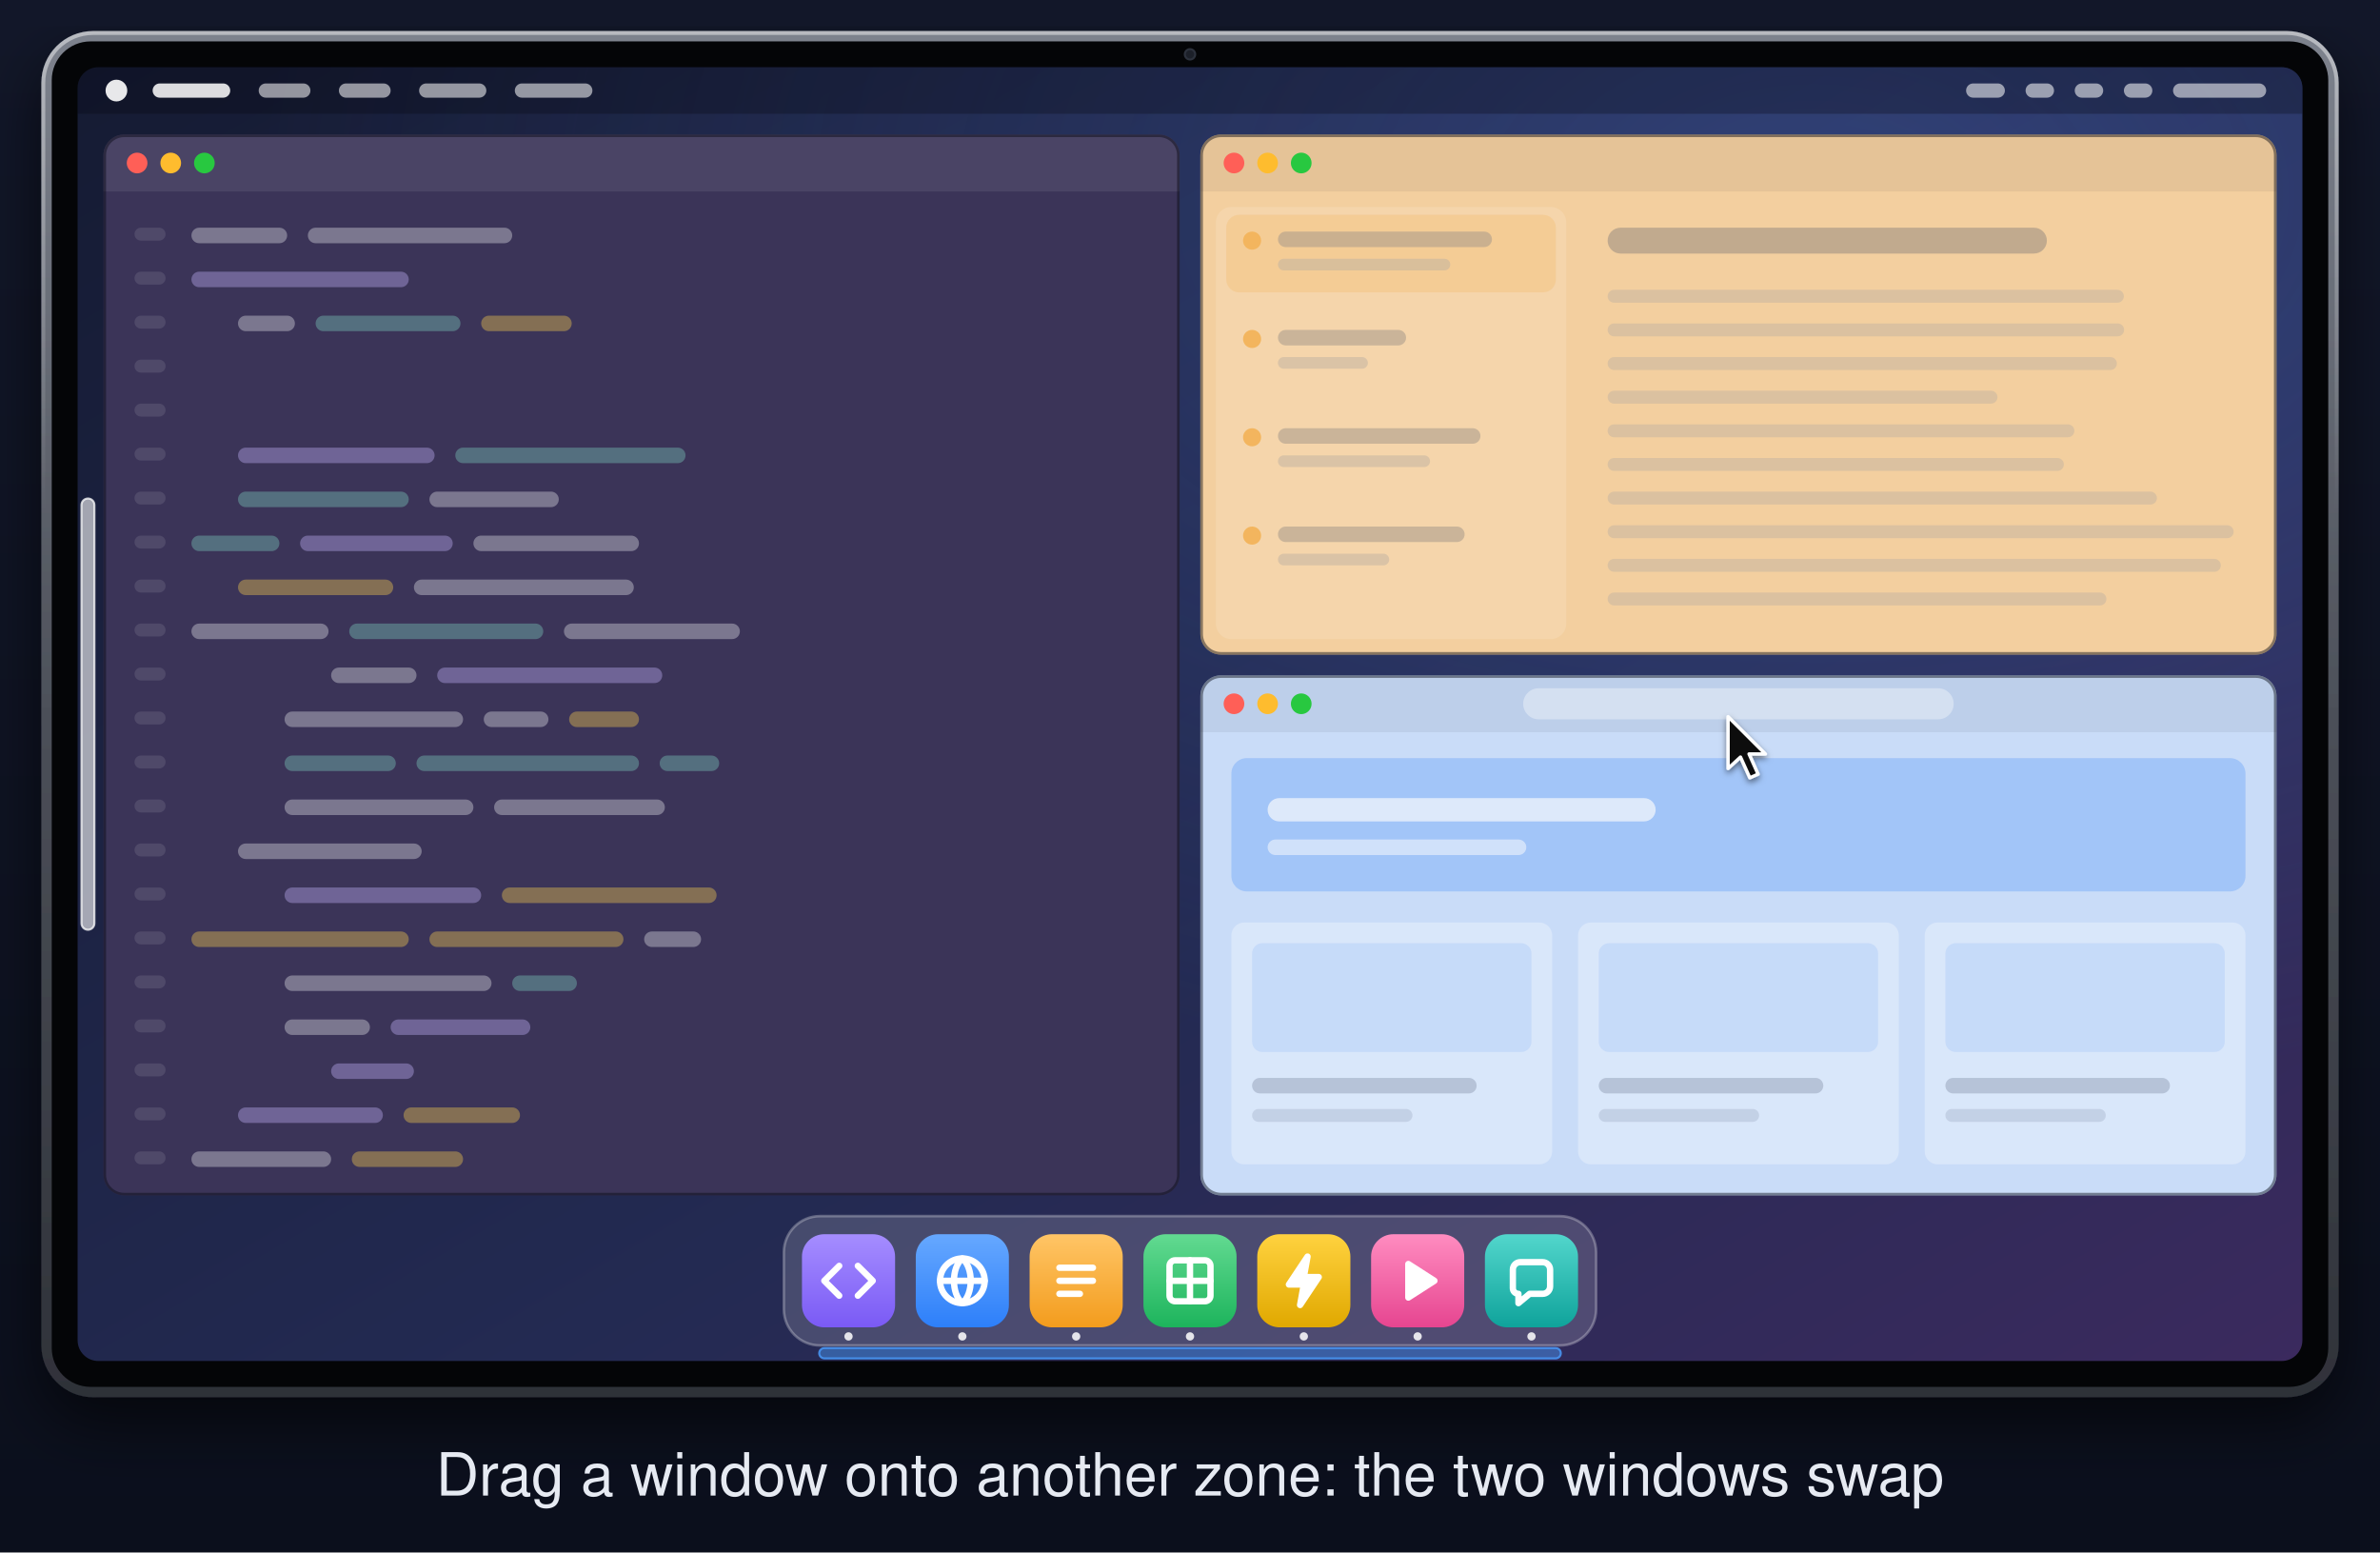
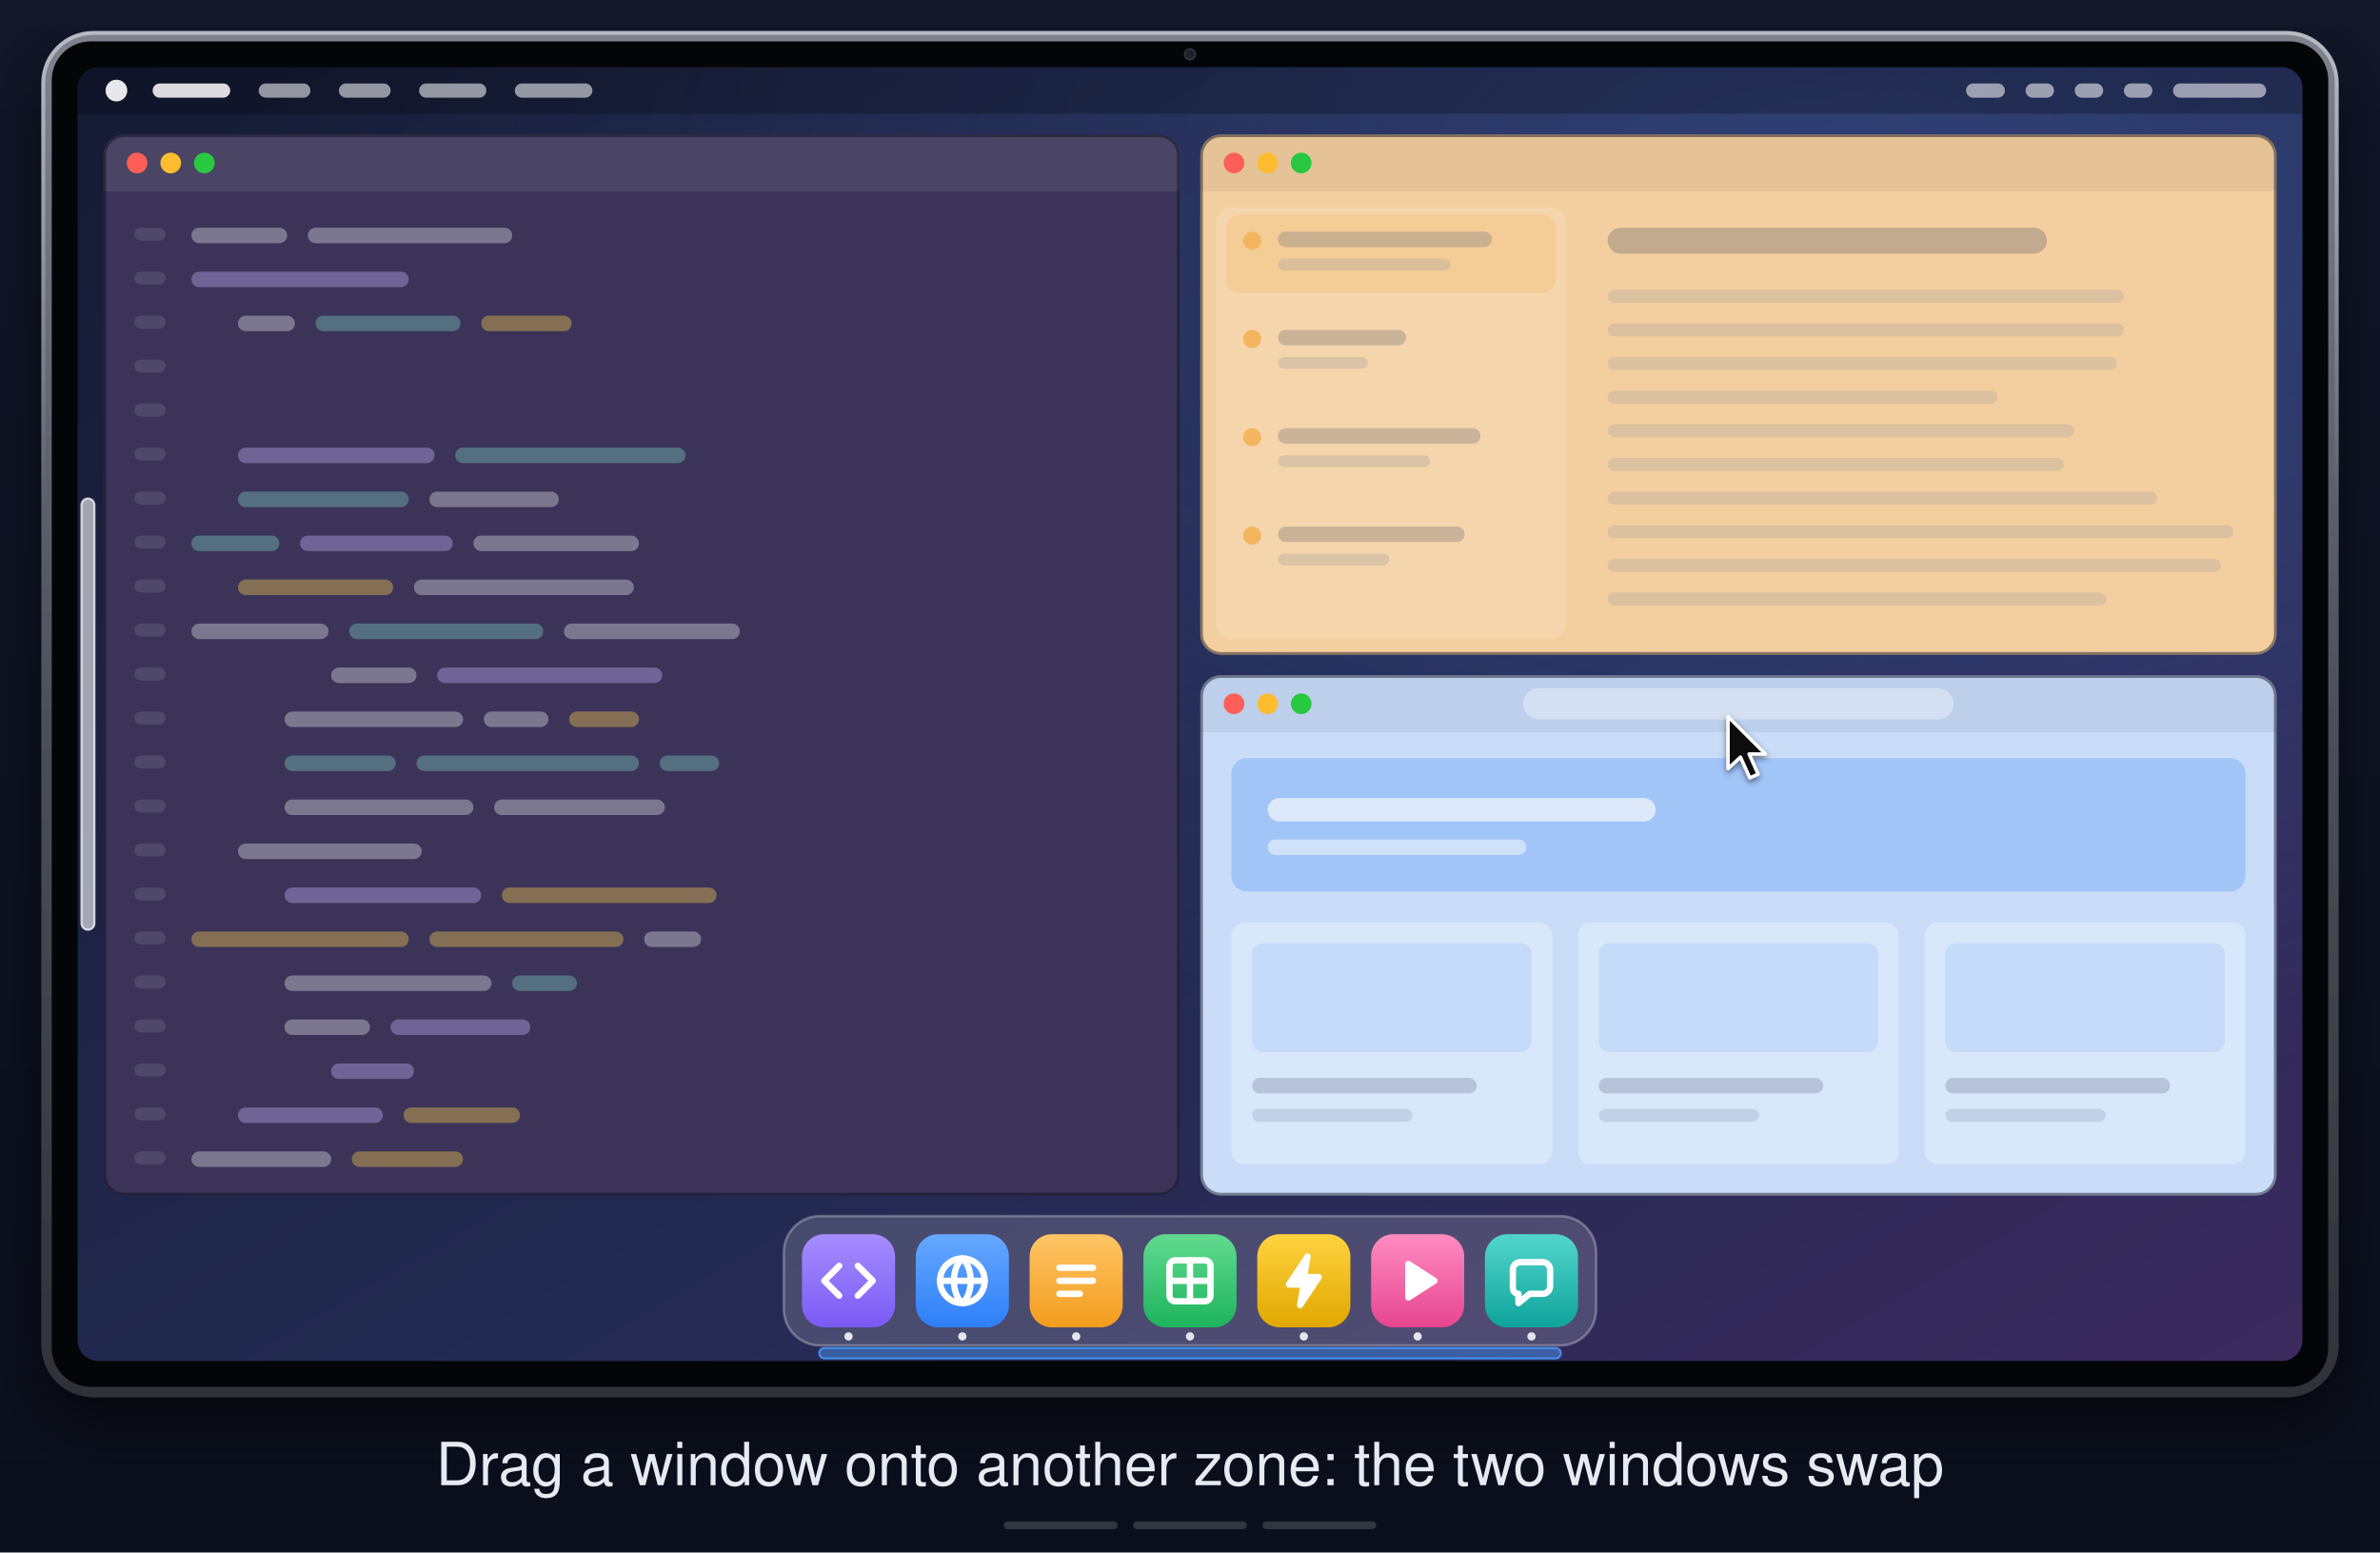
<svg xmlns="http://www.w3.org/2000/svg" viewBox="0 0 920 600" role="img" aria-labelledby="title">
  <defs>
    <linearGradient id="rim" x1="0" y1="0" x2="0" y2="1">
      <stop offset="0" stop-color="#7d828d" />
      <stop offset=".5" stop-color="#4c5059" />
      <stop offset="1" stop-color="#2f3239" />
    </linearGradient>
    <linearGradient id="rimEdge" x1="0" y1="0" x2="0" y2="1">
      <stop offset="0" stop-color="#fff" stop-opacity=".45" />
      <stop offset=".35" stop-color="#fff" stop-opacity="0" />
    </linearGradient>
    <filter id="dshadow" x="-10%" y="-10%" width="120%" height="135%">
      <feDropShadow dx="0" dy="10" stdDeviation="12" flood-color="#000" flood-opacity=".6" />
    </filter>
    <linearGradient id="stage" x1="0" y1="0" x2="0" y2="1">
      <stop offset="0" stop-color="#121729" />
      <stop offset="1" stop-color="#0b0f1c" />
    </linearGradient>
    <linearGradient id="wall1" x1="0" y1="0" x2="1" y2="1">
      <stop offset="0" stop-color="#151b33" />
      <stop offset=".6" stop-color="#232a52" />
      <stop offset="1" stop-color="#3b2a5e" />
    </linearGradient>
    <radialGradient id="wallGlow" cx=".78" cy=".1" r=".7">
      <stop offset="0" stop-color="#5b7fe0" stop-opacity=".3" />
      <stop offset="1" stop-color="#5b7fe0" stop-opacity="0" />
    </radialGradient>
    <linearGradient id="g-purple" x1="0" y1="0" x2="0" y2="1">
      <stop offset="0" stop-color="#a58dff" />
      <stop offset="1" stop-color="#7a5af5" />
    </linearGradient>
    <linearGradient id="g-blue" x1="0" y1="0" x2="0" y2="1">
      <stop offset="0" stop-color="#66a8ff" />
      <stop offset="1" stop-color="#2d7ff9" />
    </linearGradient>
    <linearGradient id="g-orange" x1="0" y1="0" x2="0" y2="1">
      <stop offset="0" stop-color="#ffc566" />
      <stop offset="1" stop-color="#f39c1d" />
    </linearGradient>
    <linearGradient id="g-green" x1="0" y1="0" x2="0" y2="1">
      <stop offset="0" stop-color="#62da91" />
      <stop offset="1" stop-color="#1db45c" />
    </linearGradient>
    <linearGradient id="g-amber" x1="0" y1="0" x2="0" y2="1">
      <stop offset="0" stop-color="#ffd23f" />
      <stop offset="1" stop-color="#e0a800" />
    </linearGradient>
    <linearGradient id="g-pink" x1="0" y1="0" x2="0" y2="1">
      <stop offset="0" stop-color="#ff8cc0" />
      <stop offset="1" stop-color="#e64590" />
    </linearGradient>
    <linearGradient id="g-teal" x1="0" y1="0" x2="0" y2="1">
      <stop offset="0" stop-color="#52d6cc" />
      <stop offset="1" stop-color="#0fa39b" />
    </linearGradient>
    <symbol id="ic-purple" viewBox="0 0 50 50">
      <rect width="50" height="50" rx="12" fill="url(#g-purple)" />
      <g fill="none" stroke="#fff" stroke-width="3.4" stroke-linecap="round" stroke-linejoin="round">
        <path d="M20 17l-8 8 8 8M30 17l8 8-8 8" />
      </g>
    </symbol>
    <symbol id="ic-blue" viewBox="0 0 50 50">
      <rect width="50" height="50" rx="12" fill="url(#g-blue)" />
      <g fill="none" stroke="#fff" stroke-width="3.4" stroke-linecap="round" stroke-linejoin="round">
        <circle cx="25" cy="25" r="12" />
        <path d="M13 25h24M25 13c-6 5-6 19 0 24M25 13c6 5 6 19 0 24" />
      </g>
    </symbol>
    <symbol id="ic-orange" viewBox="0 0 50 50">
      <rect width="50" height="50" rx="12" fill="url(#g-orange)" />
      <g fill="none" stroke="#fff" stroke-width="3.4" stroke-linecap="round" stroke-linejoin="round">
        <path d="M16 18h18M16 25h18M16 32h11" />
      </g>
    </symbol>
    <symbol id="ic-green" viewBox="0 0 50 50">
      <rect width="50" height="50" rx="12" fill="url(#g-green)" />
      <g fill="none" stroke="#fff" stroke-width="3.4" stroke-linecap="round" stroke-linejoin="round">
        <rect x="14" y="14" width="22" height="22" rx="3" />
        <path d="M14 25h22M25 14v22" />
      </g>
    </symbol>
    <symbol id="ic-amber" viewBox="0 0 50 50">
      <rect width="50" height="50" rx="12" fill="url(#g-amber)" />
      <g fill="none" stroke="#fff" stroke-width="3.4" stroke-linecap="round" stroke-linejoin="round">
        <path d="M27 12l-10 15h8l-2 11 10-15h-8z" fill="#fff" />
      </g>
    </symbol>
    <symbol id="ic-pink" viewBox="0 0 50 50">
      <rect width="50" height="50" rx="12" fill="url(#g-pink)" />
      <g fill="none" stroke="#fff" stroke-width="3.4" stroke-linecap="round" stroke-linejoin="round">
        <path d="M20 16l14 9-14 9z" fill="#fff" />
      </g>
    </symbol>
    <symbol id="ic-teal" viewBox="0 0 50 50">
      <rect width="50" height="50" rx="12" fill="url(#g-teal)" />
      <g fill="none" stroke="#fff" stroke-width="3.4" stroke-linecap="round" stroke-linejoin="round">
        <path d="M15 19a4 4 0 0 1 4-4h12a4 4 0 0 1 4 4v9a4 4 0 0 1-4 4h-7l-6 5v-5a3 3 0 0 1-3-3z" />
      </g>
    </symbol>
    <filter id="glow" x="-10%" y="-15%" width="120%" height="130%">
      <feGaussianBlur stdDeviation="3.5" />
    </filter>
    <filter id="shadow" x="-20%" y="-20%" width="140%" height="150%">
      <feDropShadow dx="0" dy="7" stdDeviation="9" flood-color="#000" flood-opacity=".45" />
    </filter>
    <filter id="cshadow" x="-60%" y="-60%" width="220%" height="220%">
      <feDropShadow dx="0" dy="1.2" stdDeviation="1.1" flood-color="#000" flood-opacity=".5" />
    </filter>
    <clipPath id="screens">
      <rect x="30" y="26" width="860" height="500" rx="8" />
    </clipPath>
  </defs>
  <style>
- @keyframes cur{0.000%{transform:translate(290px,352px) scale(1)}4.545%{transform:translate(290px,352px) scale(1);animation-timing-function:cubic-bezier(0.45,0,0.25,1)}10.909%{transform:translate(654px,63px) scale(1)}13.182%{transform:translate(654px,63px) scale(1);animation-timing-function:cubic-bezier(0.45,0,0.25,1)}21.818%{transform:translate(668px,277px) scale(1)}34.545%{transform:translate(668px,277px) scale(1);animation-timing-function:cubic-bezier(0.45,0,0.25,1)}40.455%{transform:translate(460px,257px) scale(1)}43.636%{transform:translate(460px,257px) scale(1);animation-timing-function:cubic-bezier(0.45,0,0.25,1)}50.000%{transform:translate(570px,257px) scale(1)}54.545%{transform:translate(570px,257px) scale(1);animation-timing-function:cubic-bezier(0.45,0,0.25,1)}60.000%{transform:translate(704px,371px) scale(1)}72.273%{transform:translate(704px,371px) scale(1);animation-timing-function:cubic-bezier(0.45,0,0.25,1)}78.182%{transform:translate(240px,302px) scale(1)}90.682%{transform:translate(240px,302px) scale(1)}90.691%{transform:translate(290px,352px) scale(1)}100.000%{transform:translate(290px,352px) scale(1)}}
- .cur{animation:cur 11s linear infinite;transform:translate(668px,277px) scale(1)}
- @keyframes press{0.000%{transform:scale(1)}12.273%{transform:scale(1)}12.909%{transform:scale(0.86)}23.636%{transform:scale(0.86)}24.545%{transform:scale(1)}42.273%{transform:scale(1)}42.909%{transform:scale(0.86)}50.909%{transform:scale(0.86)}51.818%{transform:scale(1)}61.364%{transform:scale(1)}62.000%{transform:scale(0.86)}63.091%{transform:scale(1)}79.545%{transform:scale(1)}80.182%{transform:scale(0.86)}81.273%{transform:scale(1)}100.000%{transform:scale(1)}}
- .press{animation:press 11s linear infinite;transform:scale(1);transform-origin:0px 0px}
- @keyframes rp0{0.000%{opacity:0;transform:scale(0.3)}12.545%{opacity:0;transform:scale(0.3)}12.555%{opacity:0.9;transform:scale(0.3);animation-timing-function:cubic-bezier(0.2,0.8,0.25,1)}16.636%{opacity:0;transform:scale(1.5)}16.645%{opacity:0;transform:scale(0.3)}100.000%{opacity:0;transform:scale(0.3)}}
- .rp0{animation:rp0 11s linear infinite;opacity:0;transform:scale(0.3);transform-origin:654px 63px}
- @keyframes rp1{0.000%{opacity:0;transform:scale(0.3)}42.545%{opacity:0;transform:scale(0.3)}42.555%{opacity:0.9;transform:scale(0.3);animation-timing-function:cubic-bezier(0.2,0.8,0.25,1)}46.636%{opacity:0;transform:scale(1.5)}46.645%{opacity:0;transform:scale(0.3)}100.000%{opacity:0;transform:scale(0.3)}}
- .rp1{animation:rp1 11s linear infinite;opacity:0;transform:scale(0.3);transform-origin:460px 257px}
- @keyframes rp2{0.000%{opacity:0;transform:scale(0.3)}61.636%{opacity:0;transform:scale(0.3)}61.645%{opacity:0.9;transform:scale(0.3);animation-timing-function:cubic-bezier(0.2,0.8,0.25,1)}65.727%{opacity:0;transform:scale(1.5)}65.736%{opacity:0;transform:scale(0.3)}100.000%{opacity:0;transform:scale(0.3)}}
- .rp2{animation:rp2 11s linear infinite;opacity:0;transform:scale(0.3);transform-origin:704px 371px}
- @keyframes rp3{0.000%{opacity:0;transform:scale(0.3)}79.818%{opacity:0;transform:scale(0.3)}79.827%{opacity:0.9;transform:scale(0.3);animation-timing-function:cubic-bezier(0.2,0.8,0.25,1)}83.909%{opacity:0;transform:scale(1.5)}83.918%{opacity:0;transform:scale(0.3)}100.000%{opacity:0;transform:scale(0.3)}}
- .rp3{animation:rp3 11s linear infinite;opacity:0;transform:scale(0.3);transform-origin:240px 302px}
- @keyframes held{0.000%{opacity:0}12.727%{opacity:0}13.636%{opacity:1}23.636%{opacity:1}24.727%{opacity:0}42.727%{opacity:0}43.636%{opacity:1}50.909%{opacity:1}52.000%{opacity:0}100.000%{opacity:0}}
- .held{animation:held 11s linear infinite;opacity:0}
- @keyframes bmv{0.000%{transform:translate(0px,0px) scale(1)}13.182%{transform:translate(0px,0px) scale(1);animation-timing-function:cubic-bezier(0.45,0,0.25,1)}21.818%{transform:translate(14px,214px) scale(1)}23.636%{transform:translate(14px,214px) scale(1);animation-timing-function:cubic-bezier(0.2,0.8,0.25,1)}25.909%{transform:translate(0px,209px) scale(1)}90.682%{transform:translate(0px,209px) scale(1)}90.691%{transform:translate(0px,0px) scale(1)}100.000%{transform:translate(0px,0px) scale(1)}}
- .bmv{animation:bmv 11s linear infinite;transform:translate(0px,209px) scale(1)}
- @keyframes omv{0.000%{transform:translate(0px,0px) scale(1)}23.636%{transform:translate(0px,0px) scale(1);animation-timing-function:cubic-bezier(0.2,0.8,0.25,1)}27.273%{transform:translate(0px,-209px) scale(1)}90.682%{transform:translate(0px,-209px) scale(1)}90.691%{transform:translate(0px,0px) scale(1)}100.000%{transform:translate(0px,0px) scale(1)}}
- .omv{animation:omv 11s linear infinite;transform:translate(0px,-209px) scale(1)}
- @keyframes ov{0.000%{opacity:0}12.727%{opacity:0}14.091%{opacity:1}24.091%{opacity:1}25.909%{opacity:0}100.000%{opacity:0}}
- .ov{animation:ov 11s linear infinite;opacity:0}
- @keyframes hot1{0.000%{opacity:0}12.727%{opacity:0}13.455%{opacity:1}18.727%{opacity:1}19.455%{opacity:0}100.000%{opacity:0}}
- .hot1{animation:hot1 11s linear infinite;opacity:0}
- @keyframes hot2{0.000%{opacity:0}19.200%{opacity:0}19.927%{opacity:1}24.091%{opacity:1}25.909%{opacity:0}100.000%{opacity:0}}
- .hot2{animation:hot2 11s linear infinite;opacity:0}
+ @keyframes cur{0.000%{transform:translate(290px,352px) scale(1)}5.799%{transform:translate(290px,352px) scale(1);animation-timing-function:cubic-bezier(0.45,0,0.25,1)}11.211%{transform:translate(654px,63px) scale(1)}13.724%{transform:translate(654px,63px) scale(1);animation-timing-function:cubic-bezier(0.45,0,0.25,1)}21.069%{transform:translate(668px,277px) scale(1)}34.987%{transform:translate(668px,277px) scale(1);animation-timing-function:cubic-bezier(0.45,0,0.25,1)}40.012%{transform:translate(460px,257px) scale(1)}43.298%{transform:translate(460px,257px) scale(1);animation-timing-function:cubic-bezier(0.45,0,0.25,1)}48.711%{transform:translate(570px,257px) scale(1)}53.273%{transform:translate(570px,257px) scale(1);animation-timing-function:cubic-bezier(0.45,0,0.25,1)}57.912%{transform:translate(704px,371px) scale(1)}71.709%{transform:translate(704px,371px) scale(1);animation-timing-function:cubic-bezier(0.45,0,0.25,1)}76.735%{transform:translate(240px,302px) scale(1)}89.469%{transform:translate(240px,302px) scale(1)}89.477%{transform:translate(290px,352px) scale(1)}100.000%{transform:translate(290px,352px) scale(1)}}
+ .cur{animation:cur 12.93s linear infinite;transform:translate(668px,277px) scale(1)}
+ @keyframes press{0.000%{transform:scale(1)}12.951%{transform:scale(1)}13.492%{transform:scale(0.86)}23.389%{transform:scale(0.86)}24.162%{transform:scale(1)}42.139%{transform:scale(1)}42.680%{transform:scale(0.86)}49.870%{transform:scale(0.86)}50.644%{transform:scale(1)}59.651%{transform:scale(1)}60.193%{transform:scale(0.86)}61.120%{transform:scale(1)}78.475%{transform:scale(1)}79.016%{transform:scale(0.86)}79.944%{transform:scale(1)}100.000%{transform:scale(1)}}
+ .press{animation:press 12.93s linear infinite;transform:scale(1);transform-origin:0px 0px}
+ @keyframes rp0{0.000%{opacity:0;transform:scale(0.3)}13.183%{opacity:0;transform:scale(0.3)}13.191%{opacity:0.9;transform:scale(0.3);animation-timing-function:cubic-bezier(0.2,0.8,0.25,1)}16.662%{opacity:0;transform:scale(1.5)}16.670%{opacity:0;transform:scale(0.3)}100.000%{opacity:0;transform:scale(0.3)}}
+ .rp0{animation:rp0 12.93s linear infinite;opacity:0;transform:scale(0.3);transform-origin:654px 63px}
+ @keyframes rp1{0.000%{opacity:0;transform:scale(0.3)}42.371%{opacity:0;transform:scale(0.3)}42.378%{opacity:0.9;transform:scale(0.3);animation-timing-function:cubic-bezier(0.2,0.8,0.25,1)}45.850%{opacity:0;transform:scale(1.5)}45.858%{opacity:0;transform:scale(0.3)}100.000%{opacity:0;transform:scale(0.3)}}
+ .rp1{animation:rp1 12.93s linear infinite;opacity:0;transform:scale(0.3);transform-origin:460px 257px}
+ @keyframes rp2{0.000%{opacity:0;transform:scale(0.3)}59.883%{opacity:0;transform:scale(0.3)}59.891%{opacity:0.9;transform:scale(0.3);animation-timing-function:cubic-bezier(0.2,0.8,0.25,1)}63.363%{opacity:0;transform:scale(1.5)}63.370%{opacity:0;transform:scale(0.3)}100.000%{opacity:0;transform:scale(0.3)}}
+ .rp2{animation:rp2 12.93s linear infinite;opacity:0;transform:scale(0.3);transform-origin:704px 371px}
+ @keyframes rp3{0.000%{opacity:0;transform:scale(0.3)}78.706%{opacity:0;transform:scale(0.3)}78.714%{opacity:0.9;transform:scale(0.3);animation-timing-function:cubic-bezier(0.2,0.8,0.25,1)}82.186%{opacity:0;transform:scale(1.5)}82.194%{opacity:0;transform:scale(0.3)}100.000%{opacity:0;transform:scale(0.3)}}
+ .rp3{animation:rp3 12.93s linear infinite;opacity:0;transform:scale(0.3);transform-origin:240px 302px}
+ @keyframes held{0.000%{opacity:0}13.337%{opacity:0}14.111%{opacity:1}23.389%{opacity:1}24.317%{opacity:0}42.525%{opacity:0}43.298%{opacity:1}49.870%{opacity:1}50.798%{opacity:0}100.000%{opacity:0}}
+ .held{animation:held 12.93s linear infinite;opacity:0}
+ @keyframes bmv{0.000%{transform:translate(0px,0px) scale(1)}13.724%{transform:translate(0px,0px) scale(1);animation-timing-function:cubic-bezier(0.45,0,0.25,1)}21.069%{transform:translate(14px,214px) scale(1)}23.389%{transform:translate(14px,214px) scale(1);animation-timing-function:cubic-bezier(0.2,0.8,0.25,1)}25.322%{transform:translate(0px,209px) scale(1)}89.469%{transform:translate(0px,209px) scale(1)}89.477%{transform:translate(0px,0px) scale(1)}100.000%{transform:translate(0px,0px) scale(1)}}
+ .bmv{animation:bmv 12.93s linear infinite;transform:translate(0px,209px) scale(1)}
+ @keyframes omv{0.000%{transform:translate(0px,0px) scale(1)}23.389%{transform:translate(0px,0px) scale(1);animation-timing-function:cubic-bezier(0.2,0.8,0.25,1)}26.482%{transform:translate(0px,-209px) scale(1)}89.469%{transform:translate(0px,-209px) scale(1)}89.477%{transform:translate(0px,0px) scale(1)}100.000%{transform:translate(0px,0px) scale(1)}}
+ .omv{animation:omv 12.93s linear infinite;transform:translate(0px,-209px) scale(1)}
+ @keyframes ov{0.000%{opacity:0}13.337%{opacity:0}14.497%{opacity:1}23.775%{opacity:1}25.322%{opacity:0}100.000%{opacity:0}}
+ .ov{animation:ov 12.93s linear infinite;opacity:0}
+ @keyframes hot1{0.000%{opacity:0}13.337%{opacity:0}13.956%{opacity:1}18.440%{opacity:1}19.059%{opacity:0}100.000%{opacity:0}}
+ .hot1{animation:hot1 12.93s linear infinite;opacity:0}
+ @keyframes hot2{0.000%{opacity:0}18.843%{opacity:0}19.461%{opacity:1}23.775%{opacity:1}25.322%{opacity:0}100.000%{opacity:0}}
+ .hot2{animation:hot2 12.93s linear infinite;opacity:0}
@keyframes hot0{0.000%{opacity:0}100.000%{opacity:0}}
- .hot0{animation:hot0 11s linear infinite;opacity:0}
- @keyframes rzA{0.000%{transform:scaleX(1)}43.636%{transform:scaleX(1);animation-timing-function:cubic-bezier(0.45,0,0.25,1)}50.000%{transform:scaleX(1.2644)}90.682%{transform:scaleX(1.2644)}90.691%{transform:scaleX(1)}100.000%{transform:scaleX(1)}}
- .rzA{animation:rzA 11s linear infinite;transform:scaleX(1);transform-origin:40px 0px}
- @keyframes rzR{0.000%{transform:scaleX(1)}43.636%{transform:scaleX(1);animation-timing-function:cubic-bezier(0.45,0,0.25,1)}50.000%{transform:scaleX(0.7356)}90.682%{transform:scaleX(0.7356)}90.691%{transform:scaleX(1)}100.000%{transform:scaleX(1)}}
- .rzR{animation:rzR 11s linear infinite;transform:scaleX(1);transform-origin:880px 0px}
- @keyframes rzL{0.000%{transform:translateX(0px)}43.636%{transform:translateX(0px);animation-timing-function:cubic-bezier(0.45,0,0.25,1)}50.000%{transform:translateX(110px)}90.682%{transform:translateX(110px)}90.691%{transform:translateX(0px)}100.000%{transform:translateX(0px)}}
- .rzL{animation:rzL 11s linear infinite;transform:translateX(0px)}
+ .hot0{animation:hot0 12.93s linear infinite;opacity:0}
+ @keyframes rzA{0.000%{transform:scaleX(1)}43.298%{transform:scaleX(1);animation-timing-function:cubic-bezier(0.45,0,0.25,1)}48.711%{transform:scaleX(1.2644)}89.469%{transform:scaleX(1.2644)}89.477%{transform:scaleX(1)}100.000%{transform:scaleX(1)}}
+ .rzA{animation:rzA 12.93s linear infinite;transform:scaleX(1);transform-origin:40px 0px}
+ @keyframes rzR{0.000%{transform:scaleX(1)}43.298%{transform:scaleX(1);animation-timing-function:cubic-bezier(0.45,0,0.25,1)}48.711%{transform:scaleX(0.7356)}89.469%{transform:scaleX(0.7356)}89.477%{transform:scaleX(1)}100.000%{transform:scaleX(1)}}
+ .rzR{animation:rzR 12.93s linear infinite;transform:scaleX(1);transform-origin:880px 0px}
+ @keyframes rzL{0.000%{transform:translateX(0px)}43.298%{transform:translateX(0px);animation-timing-function:cubic-bezier(0.45,0,0.25,1)}48.711%{transform:translateX(110px)}89.469%{transform:translateX(110px)}89.477%{transform:translateX(0px)}100.000%{transform:translateX(0px)}}
+ .rzL{animation:rzL 12.93s linear infinite;transform:translateX(0px)}
.rzA rect,.rzR rect{vector-effect:non-scaling-stroke}
- @keyframes rbar{0.000%{opacity:0;transform:translateX(0px)}39.545%{opacity:0;transform:translateX(0px)}40.909%{opacity:1;transform:translateX(0px)}43.636%{opacity:1;transform:translateX(0px);animation-timing-function:cubic-bezier(0.45,0,0.25,1)}50.000%{opacity:1;transform:translateX(110px)}52.727%{opacity:1;transform:translateX(110px)}54.545%{opacity:0;transform:translateX(110px)}90.682%{opacity:0;transform:translateX(110px)}90.691%{opacity:0;transform:translateX(0px)}100.000%{opacity:0;transform:translateX(0px)}}
- .rbar{animation:rbar 11s linear infinite;opacity:0;transform:translateX(0px)}
- @keyframes fit{0.000%{transform:translateX(0px)}43.636%{transform:translateX(0px);animation-timing-function:cubic-bezier(0.45,0,0.25,1)}50.000%{transform:translateX(110px)}61.818%{transform:translateX(110px);animation-timing-function:cubic-bezier(0.45,0,0.25,1)}65.455%{transform:translateX(0px)}80.000%{transform:translateX(0px);animation-timing-function:cubic-bezier(0.45,0,0.25,1)}83.636%{transform:translateX(110px)}90.682%{transform:translateX(110px)}90.691%{transform:translateX(0px)}100.000%{transform:translateX(0px)}}
- .fit{animation:fit 11s linear infinite;transform:translateX(0px)}
- @keyframes cap0{0.000%{opacity:0}7.273%{opacity:0}9.091%{opacity:1}32.727%{opacity:1}34.545%{opacity:0}100.000%{opacity:0}}
- .cap0{animation:cap0 11s linear infinite;opacity:1}
- @keyframes cap1{0.000%{opacity:0}35.455%{opacity:0}37.273%{opacity:1}55.455%{opacity:1}57.273%{opacity:0}100.000%{opacity:0}}
- .cap1{animation:cap1 11s linear infinite;opacity:0}
- @keyframes cap2{0.000%{opacity:0}58.182%{opacity:0}60.000%{opacity:1}87.273%{opacity:1}89.091%{opacity:0}100.000%{opacity:0}}
- .cap2{animation:cap2 11s linear infinite;opacity:0}
- @keyframes curtain{0.000%{opacity:0}86.818%{opacity:0}90.000%{opacity:1}91.364%{opacity:1}94.545%{opacity:0}100.000%{opacity:0}}
- .curtain{animation:curtain 11s linear infinite;opacity:0}
+ @keyframes rbar{0.000%{opacity:0;transform:translateX(0px)}39.239%{opacity:0;transform:translateX(0px)}40.399%{opacity:1;transform:translateX(0px)}43.298%{opacity:1;transform:translateX(0px);animation-timing-function:cubic-bezier(0.45,0,0.25,1)}48.711%{opacity:1;transform:translateX(110px)}51.726%{opacity:1;transform:translateX(110px)}53.273%{opacity:0;transform:translateX(110px)}89.469%{opacity:0;transform:translateX(110px)}89.477%{opacity:0;transform:translateX(0px)}100.000%{opacity:0;transform:translateX(0px)}}
+ .rbar{animation:rbar 12.93s linear infinite;opacity:0;transform:translateX(0px)}
+ @keyframes fit{0.000%{transform:translateX(0px)}43.298%{transform:translateX(0px);animation-timing-function:cubic-bezier(0.45,0,0.25,1)}48.711%{transform:translateX(110px)}60.038%{transform:translateX(110px);animation-timing-function:cubic-bezier(0.45,0,0.25,1)}63.131%{transform:translateX(0px)}78.861%{transform:translateX(0px);animation-timing-function:cubic-bezier(0.45,0,0.25,1)}81.954%{transform:translateX(110px)}89.469%{transform:translateX(110px)}89.477%{transform:translateX(0px)}100.000%{transform:translateX(0px)}}
+ .fit{animation:fit 12.93s linear infinite;transform:translateX(0px)}
+ @keyframes cap0{0.000%{opacity:0}8.118%{opacity:0}9.665%{opacity:1}33.440%{opacity:1}34.987%{opacity:0}100.000%{opacity:0}}
+ .cap0{animation:cap0 12.93s linear infinite;opacity:1}
+ @keyframes cap1{0.000%{opacity:0}35.760%{opacity:0}37.306%{opacity:1}54.046%{opacity:1}55.592%{opacity:0}100.000%{opacity:0}}
+ .cap1{animation:cap1 12.93s linear infinite;opacity:0}
+ @keyframes cap2{0.000%{opacity:0}56.365%{opacity:0}57.912%{opacity:1}86.280%{opacity:1}87.826%{opacity:0}100.000%{opacity:0}}
+ .cap2{animation:cap2 12.93s linear infinite;opacity:0}
+ @keyframes pg0{0.000%{transform:scaleX(0)}35.760%{transform:scaleX(1)}89.469%{transform:scaleX(1)}89.477%{transform:scaleX(0)}100.000%{transform:scaleX(0)}}
+ .pg0{animation:pg0 12.93s linear infinite;transform:scaleX(0);transform-origin:388px 588px}
+ @keyframes pg1{0.000%{transform:scaleX(0)}35.760%{transform:scaleX(0)}56.365%{transform:scaleX(1)}89.469%{transform:scaleX(1)}89.477%{transform:scaleX(0)}100.000%{transform:scaleX(0)}}
+ .pg1{animation:pg1 12.93s linear infinite;transform:scaleX(0);transform-origin:438px 588px}
+ @keyframes pg2{0.000%{transform:scaleX(0)}56.365%{transform:scaleX(0)}88.599%{transform:scaleX(1)}89.469%{transform:scaleX(1)}89.477%{transform:scaleX(0)}100.000%{transform:scaleX(0)}}
+ .pg2{animation:pg2 12.93s linear infinite;transform:scaleX(0);transform-origin:488px 588px}
+ @keyframes curtain{0.000%{opacity:0}85.893%{opacity:0}88.599%{opacity:1}90.335%{opacity:1}93.041%{opacity:0}100.000%{opacity:0}}
+ .curtain{animation:curtain 12.93s linear infinite;opacity:0}
</style>
  <rect x="0" y="0" width="920" height="600" fill="url(#stage)" />
  <rect x="16" y="12" width="888" height="528" rx="20" fill="url(#rim)" filter="url(#dshadow)" />
  <rect x="16.75" y="12.75" width="886.5" height="526.5" rx="19.25" fill="none" stroke="url(#rimEdge)" stroke-width="1.5" />
  <rect x="20" y="16" width="880" height="520" rx="15" fill="#040507" />
  <circle cx="460" cy="21" r="2" fill="#1c2029" stroke="#2c313c" stroke-width=".8" />
  <g clip-path="url(#screens)">
    <rect x="30" y="26" width="860" height="500" fill="url(#wall1)" />
    <rect x="30" y="26" width="860" height="500" fill="url(#wallGlow)" />
    <rect x="30" y="26" width="860" height="18" fill="#05070d" fill-opacity=".28" />
    <circle cx="45" cy="35" r="4.2" fill="#fff" fill-opacity=".9" />
    <rect x="59" y="32.25" width="30" height="5.5" rx="2.75" fill="#fff" fill-opacity="0.85" />
    <rect x="100" y="32.25" width="20" height="5.5" rx="2.75" fill="#fff" fill-opacity="0.55" />
    <rect x="131" y="32.25" width="20" height="5.5" rx="2.75" fill="#fff" fill-opacity="0.55" />
    <rect x="162" y="32.25" width="26" height="5.5" rx="2.75" fill="#fff" fill-opacity="0.55" />
    <rect x="199" y="32.25" width="30" height="5.5" rx="2.75" fill="#fff" fill-opacity="0.55" />
    <rect x="840" y="32.25" width="36" height="5.5" rx="2.75" fill="#fff" fill-opacity="0.55" />
    <rect x="821" y="32.25" width="11" height="5.5" rx="2.75" fill="#fff" fill-opacity="0.55" />
    <rect x="802" y="32.25" width="11" height="5.5" rx="2.75" fill="#fff" fill-opacity="0.55" />
    <rect x="783" y="32.25" width="11" height="5.5" rx="2.75" fill="#fff" fill-opacity="0.55" />
    <rect x="760" y="32.25" width="15" height="5.5" rx="2.75" fill="#fff" fill-opacity="0.55" />
    <rect x="303" y="470" width="314" height="50" rx="14" fill="#fff" fill-opacity=".16" stroke="#fff" stroke-opacity=".28" />
    <use href="#ic-purple" x="310" y="477" width="36" height="36" />
    <circle cx="328" cy="516.5" r="1.6" fill="#fff" fill-opacity=".85" />
    <use href="#ic-blue" x="354" y="477" width="36" height="36" />
    <circle cx="372" cy="516.5" r="1.6" fill="#fff" fill-opacity=".85" />
    <use href="#ic-orange" x="398" y="477" width="36" height="36" />
    <circle cx="416" cy="516.5" r="1.6" fill="#fff" fill-opacity=".85" />
    <use href="#ic-green" x="442" y="477" width="36" height="36" />
    <circle cx="460" cy="516.5" r="1.6" fill="#fff" fill-opacity=".85" />
    <use href="#ic-amber" x="486" y="477" width="36" height="36" />
    <circle cx="504" cy="516.5" r="1.6" fill="#fff" fill-opacity=".85" />
    <use href="#ic-pink" x="530" y="477" width="36" height="36" />
    <circle cx="548" cy="516.5" r="1.6" fill="#fff" fill-opacity=".85" />
    <use href="#ic-teal" x="574" y="477" width="36" height="36" />
    <circle cx="592" cy="516.5" r="1.6" fill="#fff" fill-opacity=".85" />
    <rect x="316.67" y="521" width="286.67" height="4" rx="2" fill="#4a9eff" fill-opacity=".45" stroke="#4a9eff" stroke-opacity=".8" stroke-width=".8" />
    <g class="rzA">
      <rect x="40" y="52" width="416" height="410" rx="8" fill="#3b3458" />
      <path d="M40 74V60a8 8 0 0 1 8-8H448a8 8 0 0 1 8 8V74z" fill="#fff" fill-opacity=".08" />
      <g opacity="0.5">
        <rect x="52" y="88" width="12" height="5" rx="2.5" fill="#fff" fill-opacity="0.2" />
        <rect x="74" y="88" width="37" height="6" rx="3" fill="#e5e7eb" fill-opacity="0.75" />
        <rect x="119" y="88" width="79" height="6" rx="3" fill="#e5e7eb" fill-opacity="0.75" />
        <rect x="52" y="105" width="12" height="5" rx="2.5" fill="#fff" fill-opacity="0.2" />
        <rect x="74" y="105" width="84" height="6" rx="3" fill="#c4b5fd" fill-opacity="0.75" />
        <rect x="52" y="122" width="12" height="5" rx="2.5" fill="#fff" fill-opacity="0.2" />
        <rect x="92" y="122" width="22" height="6" rx="3" fill="#e5e7eb" fill-opacity="0.75" />
        <rect x="122" y="122" width="56" height="6" rx="3" fill="#7dd3c0" fill-opacity="0.75" />
        <rect x="186" y="122" width="35" height="6" rx="3" fill="#fcd34d" fill-opacity="0.75" />
        <rect x="52" y="139" width="12" height="5" rx="2.5" fill="#fff" fill-opacity="0.2" />
        <rect x="52" y="156" width="12" height="5" rx="2.5" fill="#fff" fill-opacity="0.2" />
        <rect x="52" y="173" width="12" height="5" rx="2.5" fill="#fff" fill-opacity="0.2" />
        <rect x="92" y="173" width="76" height="6" rx="3" fill="#c4b5fd" fill-opacity="0.75" />
        <rect x="176" y="173" width="89" height="6" rx="3" fill="#7dd3c0" fill-opacity="0.75" />
        <rect x="52" y="190" width="12" height="5" rx="2.5" fill="#fff" fill-opacity="0.2" />
        <rect x="92" y="190" width="66" height="6" rx="3" fill="#7dd3c0" fill-opacity="0.75" />
        <rect x="166" y="190" width="50" height="6" rx="3" fill="#e5e7eb" fill-opacity="0.75" />
        <rect x="52" y="207" width="12" height="5" rx="2.5" fill="#fff" fill-opacity="0.2" />
        <rect x="74" y="207" width="34" height="6" rx="3" fill="#7dd3c0" fill-opacity="0.75" />
        <rect x="116" y="207" width="59" height="6" rx="3" fill="#c4b5fd" fill-opacity="0.75" />
        <rect x="183" y="207" width="64" height="6" rx="3" fill="#e5e7eb" fill-opacity="0.75" />
        <rect x="52" y="224" width="12" height="5" rx="2.5" fill="#fff" fill-opacity="0.2" />
        <rect x="92" y="224" width="60" height="6" rx="3" fill="#fcd34d" fill-opacity="0.75" />
        <rect x="160" y="224" width="85" height="6" rx="3" fill="#e5e7eb" fill-opacity="0.75" />
        <rect x="52" y="241" width="12" height="5" rx="2.5" fill="#fff" fill-opacity="0.2" />
        <rect x="74" y="241" width="53" height="6" rx="3" fill="#e5e7eb" fill-opacity="0.75" />
        <rect x="135" y="241" width="75" height="6" rx="3" fill="#7dd3c0" fill-opacity="0.75" />
        <rect x="218" y="241" width="68" height="6" rx="3" fill="#e5e7eb" fill-opacity="0.75" />
        <rect x="52" y="258" width="12" height="5" rx="2.5" fill="#fff" fill-opacity="0.2" />
        <rect x="128" y="258" width="33" height="6" rx="3" fill="#e5e7eb" fill-opacity="0.75" />
        <rect x="169" y="258" width="87" height="6" rx="3" fill="#c4b5fd" fill-opacity="0.75" />
        <rect x="52" y="275" width="12" height="5" rx="2.5" fill="#fff" fill-opacity="0.2" />
        <rect x="110" y="275" width="69" height="6" rx="3" fill="#e5e7eb" fill-opacity="0.75" />
        <rect x="187" y="275" width="25" height="6" rx="3" fill="#e5e7eb" fill-opacity="0.75" />
        <rect x="220" y="275" width="27" height="6" rx="3" fill="#fcd34d" fill-opacity="0.75" />
        <rect x="52" y="292" width="12" height="5" rx="2.5" fill="#fff" fill-opacity="0.2" />
        <rect x="110" y="292" width="43" height="6" rx="3" fill="#7dd3c0" fill-opacity="0.75" />
        <rect x="161" y="292" width="86" height="6" rx="3" fill="#7dd3c0" fill-opacity="0.75" />
        <rect x="255" y="292" width="23" height="6" rx="3" fill="#7dd3c0" fill-opacity="0.75" />
        <rect x="52" y="309" width="12" height="5" rx="2.5" fill="#fff" fill-opacity="0.2" />
        <rect x="110" y="309" width="73" height="6" rx="3" fill="#e5e7eb" fill-opacity="0.75" />
        <rect x="191" y="309" width="66" height="6" rx="3" fill="#e5e7eb" fill-opacity="0.75" />
        <rect x="52" y="326" width="12" height="5" rx="2.5" fill="#fff" fill-opacity="0.2" />
        <rect x="92" y="326" width="71" height="6" rx="3" fill="#e5e7eb" fill-opacity="0.75" />
        <rect x="52" y="343" width="12" height="5" rx="2.5" fill="#fff" fill-opacity="0.2" />
        <rect x="110" y="343" width="76" height="6" rx="3" fill="#c4b5fd" fill-opacity="0.75" />
        <rect x="194" y="343" width="83" height="6" rx="3" fill="#fcd34d" fill-opacity="0.75" />
        <rect x="52" y="360" width="12" height="5" rx="2.5" fill="#fff" fill-opacity="0.2" />
        <rect x="74" y="360" width="84" height="6" rx="3" fill="#fcd34d" fill-opacity="0.75" />
        <rect x="166" y="360" width="75" height="6" rx="3" fill="#fcd34d" fill-opacity="0.75" />
        <rect x="249" y="360" width="22" height="6" rx="3" fill="#e5e7eb" fill-opacity="0.75" />
        <rect x="52" y="377" width="12" height="5" rx="2.5" fill="#fff" fill-opacity="0.2" />
        <rect x="110" y="377" width="80" height="6" rx="3" fill="#e5e7eb" fill-opacity="0.75" />
        <rect x="198" y="377" width="25" height="6" rx="3" fill="#7dd3c0" fill-opacity="0.75" />
        <rect x="52" y="394" width="12" height="5" rx="2.5" fill="#fff" fill-opacity="0.2" />
        <rect x="110" y="394" width="33" height="6" rx="3" fill="#e5e7eb" fill-opacity="0.75" />
        <rect x="151" y="394" width="54" height="6" rx="3" fill="#c4b5fd" fill-opacity="0.75" />
        <rect x="52" y="411" width="12" height="5" rx="2.5" fill="#fff" fill-opacity="0.2" />
        <rect x="128" y="411" width="32" height="6" rx="3" fill="#c4b5fd" fill-opacity="0.75" />
        <rect x="52" y="428" width="12" height="5" rx="2.5" fill="#fff" fill-opacity="0.2" />
        <rect x="92" y="428" width="56" height="6" rx="3" fill="#c4b5fd" fill-opacity="0.75" />
        <rect x="156" y="428" width="45" height="6" rx="3" fill="#fcd34d" fill-opacity="0.75" />
        <rect x="52" y="445" width="12" height="5" rx="2.5" fill="#fff" fill-opacity="0.2" />
        <rect x="74" y="445" width="54" height="6" rx="3" fill="#e5e7eb" fill-opacity="0.75" />
        <rect x="136" y="445" width="43" height="6" rx="3" fill="#fcd34d" fill-opacity="0.75" />
      </g>
      <rect x="40.5" y="52.5" width="415" height="409" rx="7.5" fill="none" stroke="#070a14" stroke-opacity=".45" />
    </g>
    <circle cx="53" cy="63" r="4" fill="#ff5f57" />
    <circle cx="66" cy="63" r="4" fill="#febc2e" />
    <circle cx="79" cy="63" r="4" fill="#28c840" />
    <g class="rzR">
      <g class="omv">
        <rect x="464" y="261" width="416" height="201" rx="8" fill="#f3cf9f" />
        <path d="M464 283V269a8 8 0 0 1 8-8H872a8 8 0 0 1 8 8V283z" fill="#0b1020" fill-opacity=".06" />
        <g opacity="0.5">
          <rect x="470" y="289" width="135.44" height="167" rx="6" fill="#fff" fill-opacity=".25" />
          <rect x="474" y="292" width="127.44" height="30" rx="5" fill="#f39c1d" fill-opacity=".28" />
          <circle cx="484" cy="302" r="3.5" fill="#f39c1d" />
          <rect x="494" y="298.5" width="82.73" height="6" rx="3" fill="#5b6475" fill-opacity="0.55" />
          <rect x="494" y="309" width="66.61" height="4.5" rx="2.25" fill="#8b93a2" fill-opacity="0.5" />
          <circle cx="484" cy="340" r="3.5" fill="#f39c1d" />
          <rect x="494" y="336.5" width="49.53" height="6" rx="3" fill="#5b6475" fill-opacity="0.55" />
          <rect x="494" y="347" width="34.76" height="4.5" rx="2.25" fill="#8b93a2" fill-opacity="0.5" />
          <circle cx="484" cy="378" r="3.5" fill="#f39c1d" />
          <rect x="494" y="374.5" width="78.28" height="6" rx="3" fill="#5b6475" fill-opacity="0.55" />
          <rect x="494" y="385" width="58.79" height="4.5" rx="2.25" fill="#8b93a2" fill-opacity="0.5" />
          <circle cx="484" cy="416" r="3.5" fill="#f39c1d" />
          <rect x="494" y="412.5" width="72.16" height="6" rx="3" fill="#5b6475" fill-opacity="0.55" />
          <rect x="494" y="423" width="43" height="4.5" rx="2.25" fill="#8b93a2" fill-opacity="0.5" />
          <rect x="621.44" y="297" width="169.79" height="10" rx="5" fill="#4d5566" fill-opacity="0.6" />
          <rect x="621.44" y="321" width="199.55" height="5" rx="2.5" fill="#8b93a2" fill-opacity="0.45" />
          <rect x="621.44" y="334" width="199.64" height="5" rx="2.5" fill="#8b93a2" fill-opacity="0.45" />
          <rect x="621.44" y="347" width="196.85" height="5" rx="2.5" fill="#8b93a2" fill-opacity="0.45" />
          <rect x="621.44" y="360" width="150.7" height="5" rx="2.5" fill="#8b93a2" fill-opacity="0.45" />
          <rect x="621.44" y="373" width="180.42" height="5" rx="2.5" fill="#8b93a2" fill-opacity="0.45" />
          <rect x="621.44" y="386" width="176.36" height="5" rx="2.5" fill="#8b93a2" fill-opacity="0.45" />
          <rect x="621.44" y="399" width="212.33" height="5" rx="2.5" fill="#8b93a2" fill-opacity="0.45" />
          <rect x="621.44" y="412" width="241.99" height="5" rx="2.5" fill="#8b93a2" fill-opacity="0.45" />
          <rect x="621.44" y="425" width="237.04" height="5" rx="2.5" fill="#8b93a2" fill-opacity="0.45" />
          <rect x="621.44" y="438" width="192.81" height="5" rx="2.5" fill="#8b93a2" fill-opacity="0.45" />
        </g>
        <rect x="464.5" y="261.5" width="415" height="200" rx="7.5" fill="none" stroke="#070a14" stroke-opacity=".45" />
      </g>
    </g>
    <g class="rzL">
      <g class="omv">
        <circle cx="477" cy="272" r="4" fill="#ff5f57" />
        <circle cx="490" cy="272" r="4" fill="#febc2e" />
        <circle cx="503" cy="272" r="4" fill="#28c840" />
      </g>
    </g>
    <g class="ov">
      <rect x="43" y="55" width="410" height="404" rx="7" fill="#4a9eff" fill-opacity=".1" stroke="#4a9eff" stroke-opacity=".55" stroke-width="1.5" />
      <rect x="467" y="55" width="410" height="195" rx="7" fill="#4a9eff" fill-opacity=".1" stroke="#4a9eff" stroke-opacity=".55" stroke-width="1.5" />
      <rect x="467" y="264" width="410" height="195" rx="7" fill="#4a9eff" fill-opacity=".1" stroke="#4a9eff" stroke-opacity=".55" stroke-width="1.5" />
    </g>
    <g class="hot0">
      <rect x="43" y="55" width="410" height="404" rx="7" fill="#4a9eff" fill-opacity=".28" stroke="#4a9eff" stroke-width="2.2" />
    </g>
    <g class="hot1">
      <rect x="467" y="55" width="410" height="195" rx="7" fill="#4a9eff" fill-opacity=".28" stroke="#4a9eff" stroke-width="2.2" />
    </g>
    <g class="hot2">
      <rect x="467" y="264" width="410" height="195" rx="7" fill="#4a9eff" fill-opacity=".28" stroke="#4a9eff" stroke-width="2.2" />
    </g>
    <g class="fit">
      <g class="bmv">
        <rect x="464" y="52" width="416" height="201" rx="8" fill="#c9dcf8" />
        <path d="M464 74V60a8 8 0 0 1 8-8H872a8 8 0 0 1 8 8V74z" fill="#0b1020" fill-opacity=".06" />
        <g opacity="0.5">
          <rect x="588.8" y="57" width="166.4" height="12" rx="6" fill="#fff" fill-opacity=".7" />
          <rect x="476" y="84" width="392" height="51.52" rx="6" fill="#2d7ff9" fill-opacity=".5" />
          <rect x="490" y="99.46" width="150" height="9" rx="4.5" fill="#fff" fill-opacity="0.9" />
          <rect x="490" y="115.46" width="100" height="6" rx="3" fill="#fff" fill-opacity="0.7" />
          <rect x="476" y="147.52" width="124" height="93.48" rx="5" fill="#fff" fill-opacity=".6" />
          <rect x="484" y="155.52" width="108" height="42.07" rx="4" fill="#2d7ff9" fill-opacity=".2" />
          <rect x="484" y="207.59" width="86.8" height="6" rx="3" fill="#5b6475" fill-opacity="0.5" />
          <rect x="484" y="219.59" width="62" height="5" rx="2.5" fill="#8b93a2" fill-opacity="0.45" />
          <rect x="610" y="147.52" width="124" height="93.48" rx="5" fill="#fff" fill-opacity=".6" />
          <rect x="618" y="155.52" width="108" height="42.07" rx="4" fill="#2d7ff9" fill-opacity=".2" />
          <rect x="618" y="207.59" width="86.8" height="6" rx="3" fill="#5b6475" fill-opacity="0.5" />
          <rect x="618" y="219.59" width="62" height="5" rx="2.5" fill="#8b93a2" fill-opacity="0.45" />
          <rect x="744" y="147.52" width="124" height="93.48" rx="5" fill="#fff" fill-opacity=".6" />
          <rect x="752" y="155.52" width="108" height="42.07" rx="4" fill="#2d7ff9" fill-opacity=".2" />
          <rect x="752" y="207.59" width="86.8" height="6" rx="3" fill="#5b6475" fill-opacity="0.5" />
          <rect x="752" y="219.59" width="62" height="5" rx="2.5" fill="#8b93a2" fill-opacity="0.45" />
        </g>
        <circle cx="477" cy="63" r="4" fill="#ff5f57" />
        <circle cx="490" cy="63" r="4" fill="#febc2e" />
        <circle cx="503" cy="63" r="4" fill="#28c840" />
        <rect x="464.5" y="52.5" width="415" height="200" rx="7.5" fill="none" stroke="#070a14" stroke-opacity=".45" />
      </g>
    </g>
    <rect x="31.5" y="192.67" width="5" height="166.67" rx="2.5" fill="#fff" fill-opacity=".6" stroke="#fff" stroke-opacity=".75" stroke-width=".8" />
    <g class="rbar">
      <rect x="458" y="52" width="4" height="410" rx="2" fill="#fff" fill-opacity=".92" />
    </g>
    <circle class="rp0" cx="654" cy="63" r="11" fill="none" stroke="#4a9eff" stroke-width="2.2" />
    <circle class="rp1" cx="460" cy="257" r="11" fill="none" stroke="#4a9eff" stroke-width="2.2" />
    <circle class="rp2" cx="704" cy="371" r="11" fill="none" stroke="#4a9eff" stroke-width="2.2" />
    <circle class="rp3" cx="240" cy="302" r="11" fill="none" stroke="#4a9eff" stroke-width="2.2" />
    <g class="cur">
      <circle class="held" r="13" fill="#4a9eff" fill-opacity=".28" stroke="#4a9eff" stroke-width="2.2" />
      <g class="press">
        <path d="M0 0V20l4.8-4.4 3.6 8 3.2-1.4-3.5-7.8h6.3z" fill="#111" stroke="#fff" stroke-width="1.3" stroke-linejoin="round" filter="url(#cshadow)" />
      </g>
    </g>
  </g>
-   <text class="cap0" x="460" y="578" text-anchor="middle" font-family="-apple-system, BlinkMacSystemFont, 'Segoe UI', Helvetica, Arial, sans-serif" font-size="23" font-weight="500" fill="#e6eaf2">Drag a window onto another zone: the two windows swap</text>
-   <text class="cap1" x="460" y="578" text-anchor="middle" font-family="-apple-system, BlinkMacSystemFont, 'Segoe UI', Helvetica, Arial, sans-serif" font-size="23" font-weight="500" fill="#e6eaf2">Drag the bar between zones to resize them</text>
-   <text class="cap2" x="460" y="578" text-anchor="middle" font-family="-apple-system, BlinkMacSystemFont, 'Segoe UI', Helvetica, Arial, sans-serif" font-size="23" font-weight="500" fill="#e6eaf2">A window too big for its zone slides into view while you use it</text>
+   <text class="cap0" x="460" y="574" text-anchor="middle" font-family="-apple-system, BlinkMacSystemFont, 'Segoe UI', Helvetica, Arial, sans-serif" font-size="23" font-weight="500" fill="#e6eaf2">Drag a window onto another zone: the two windows swap</text>
+   <text class="cap1" x="460" y="574" text-anchor="middle" font-family="-apple-system, BlinkMacSystemFont, 'Segoe UI', Helvetica, Arial, sans-serif" font-size="23" font-weight="500" fill="#e6eaf2">Drag the bar between zones to resize them</text>
+   <text class="cap2" x="460" y="574" text-anchor="middle" font-family="-apple-system, BlinkMacSystemFont, 'Segoe UI', Helvetica, Arial, sans-serif" font-size="23" font-weight="500" fill="#e6eaf2">A window too big for its zone slides into view while you use it</text>
+   <rect x="388" y="588" width="44" height="3" rx="1.5" fill="#fff" fill-opacity=".16" />
+   <g class="pg0">
+     <rect x="388" y="588" width="44" height="3" rx="1.5" fill="#e6eaf2" fill-opacity=".8" />
+   </g>
+   <rect x="438" y="588" width="44" height="3" rx="1.5" fill="#fff" fill-opacity=".16" />
+   <g class="pg1">
+     <rect x="438" y="588" width="44" height="3" rx="1.5" fill="#e6eaf2" fill-opacity=".8" />
+   </g>
+   <rect x="488" y="588" width="44" height="3" rx="1.5" fill="#fff" fill-opacity=".16" />
+   <g class="pg2">
+     <rect x="488" y="588" width="44" height="3" rx="1.5" fill="#e6eaf2" fill-opacity=".8" />
+   </g>
  <rect x="0" y="0" width="920" height="600" fill="url(#stage)" class="curtain" />
</svg>
